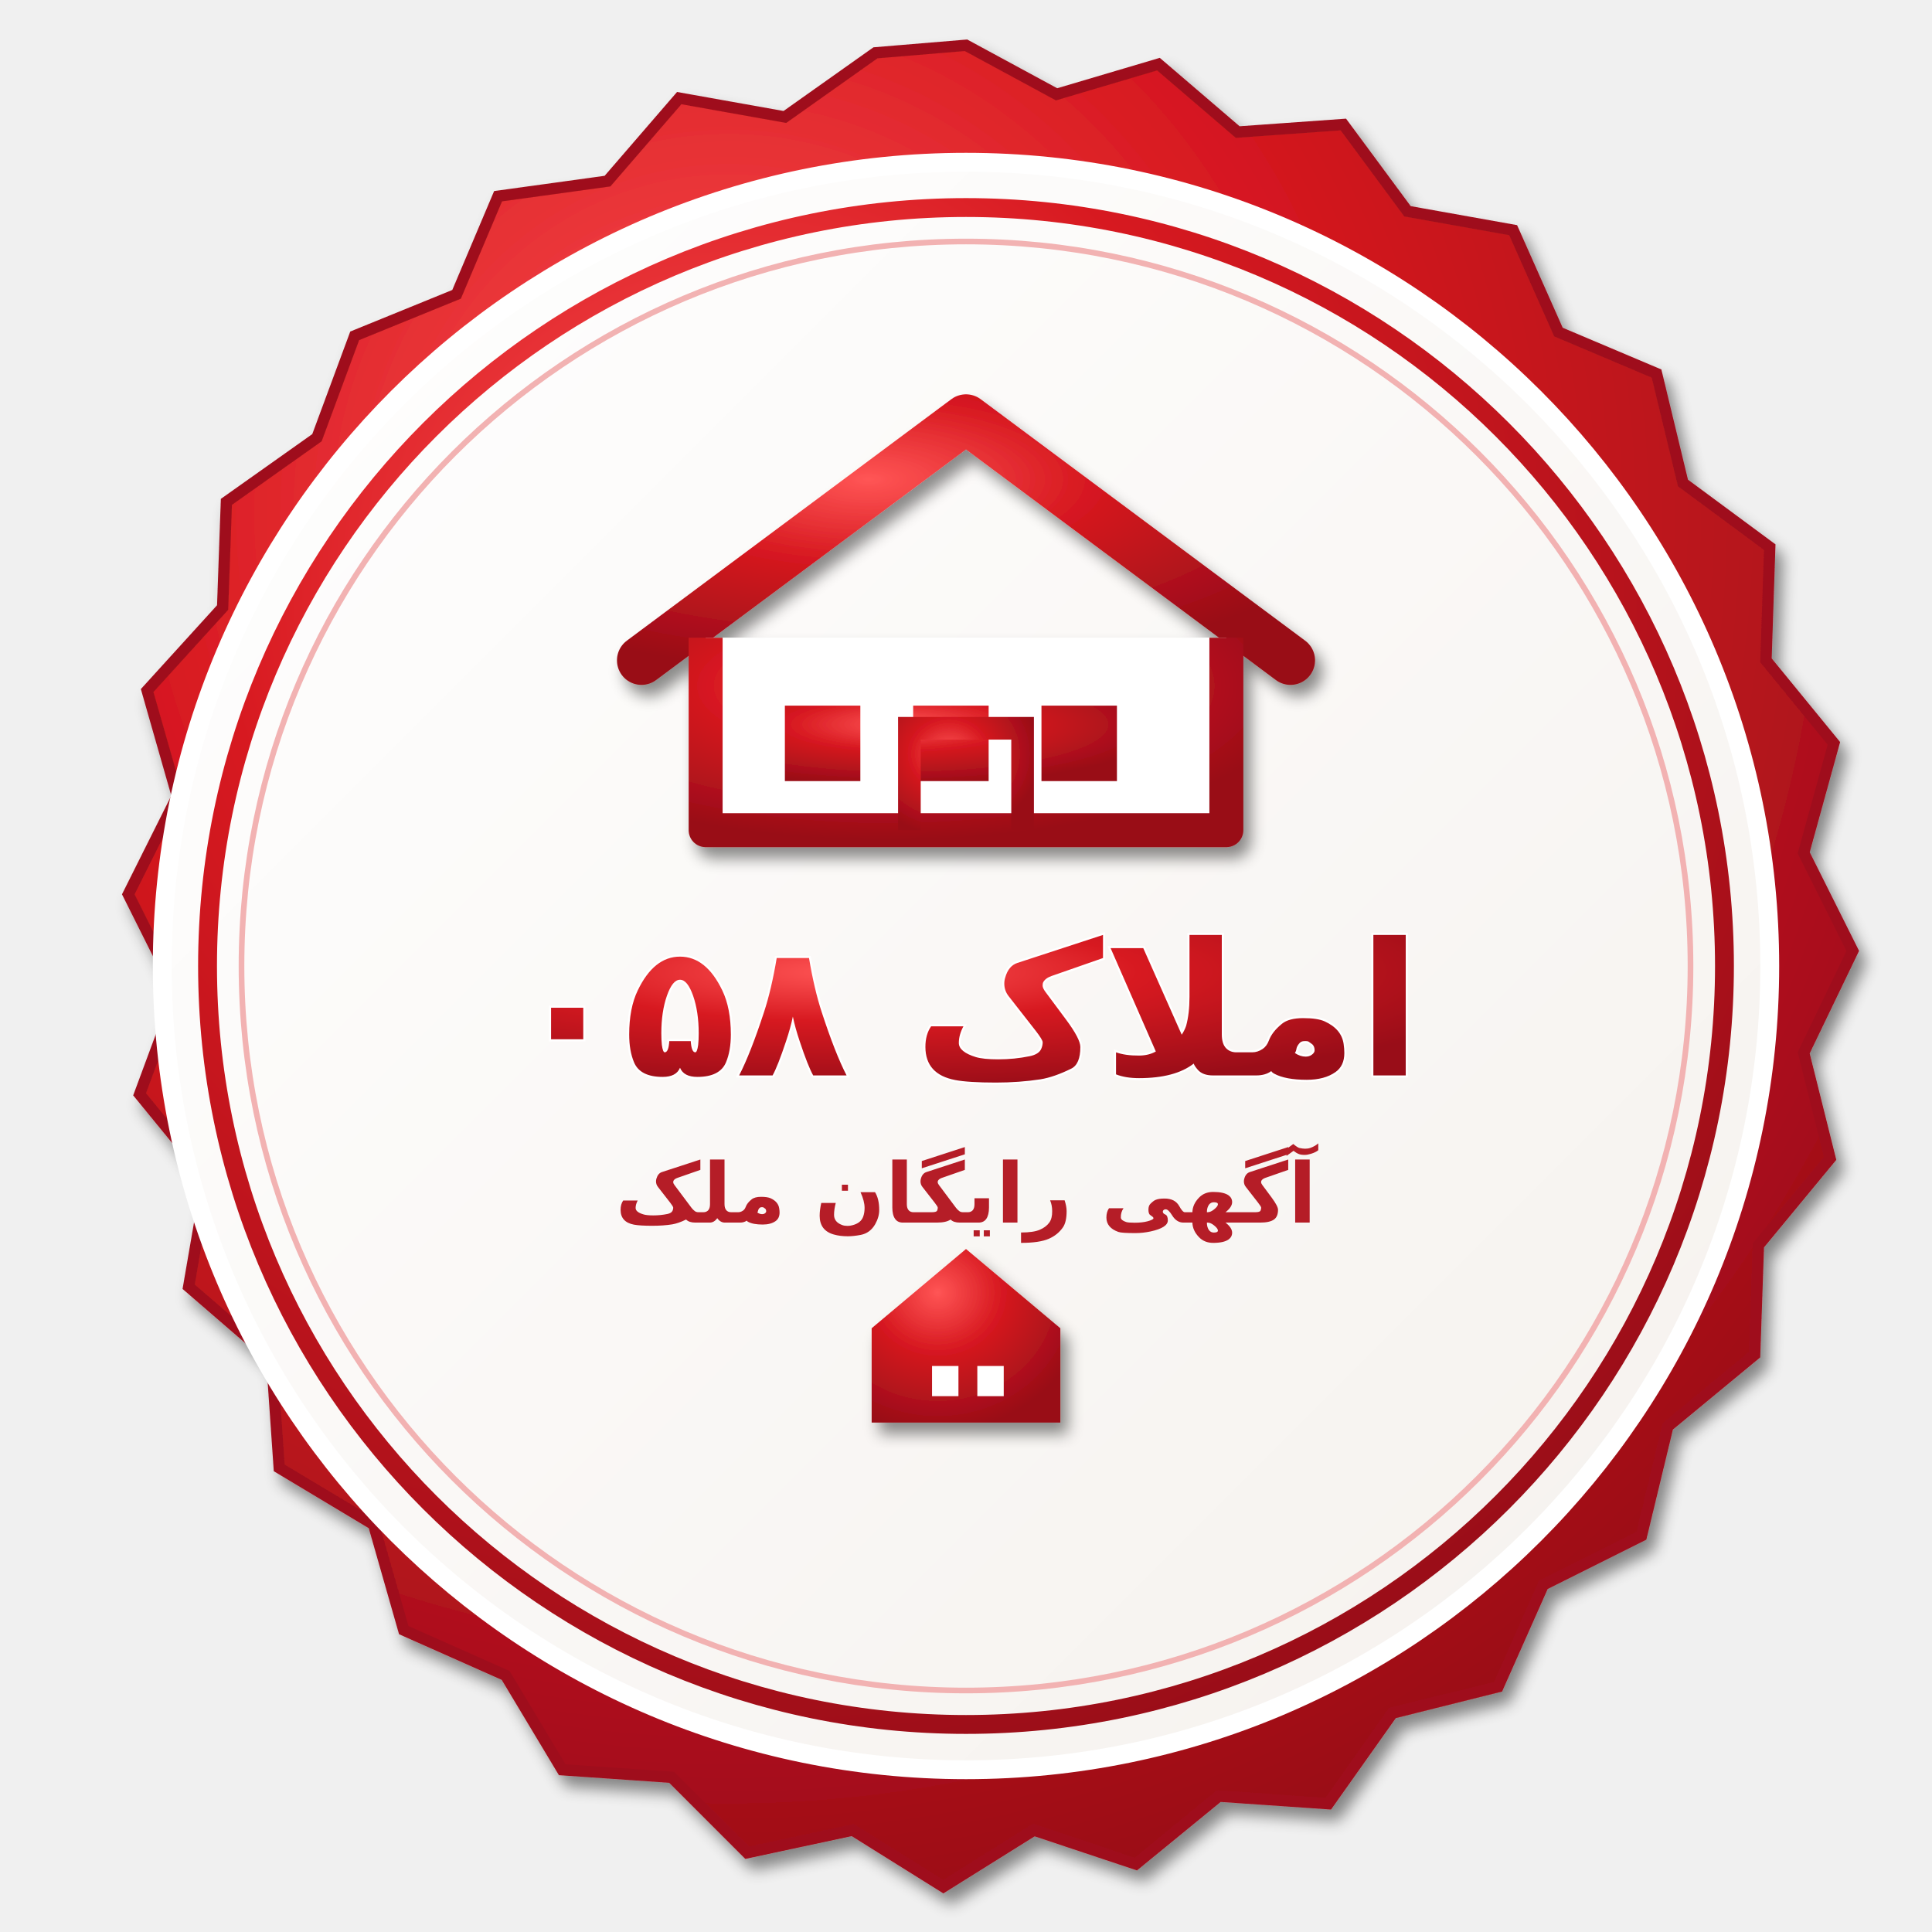
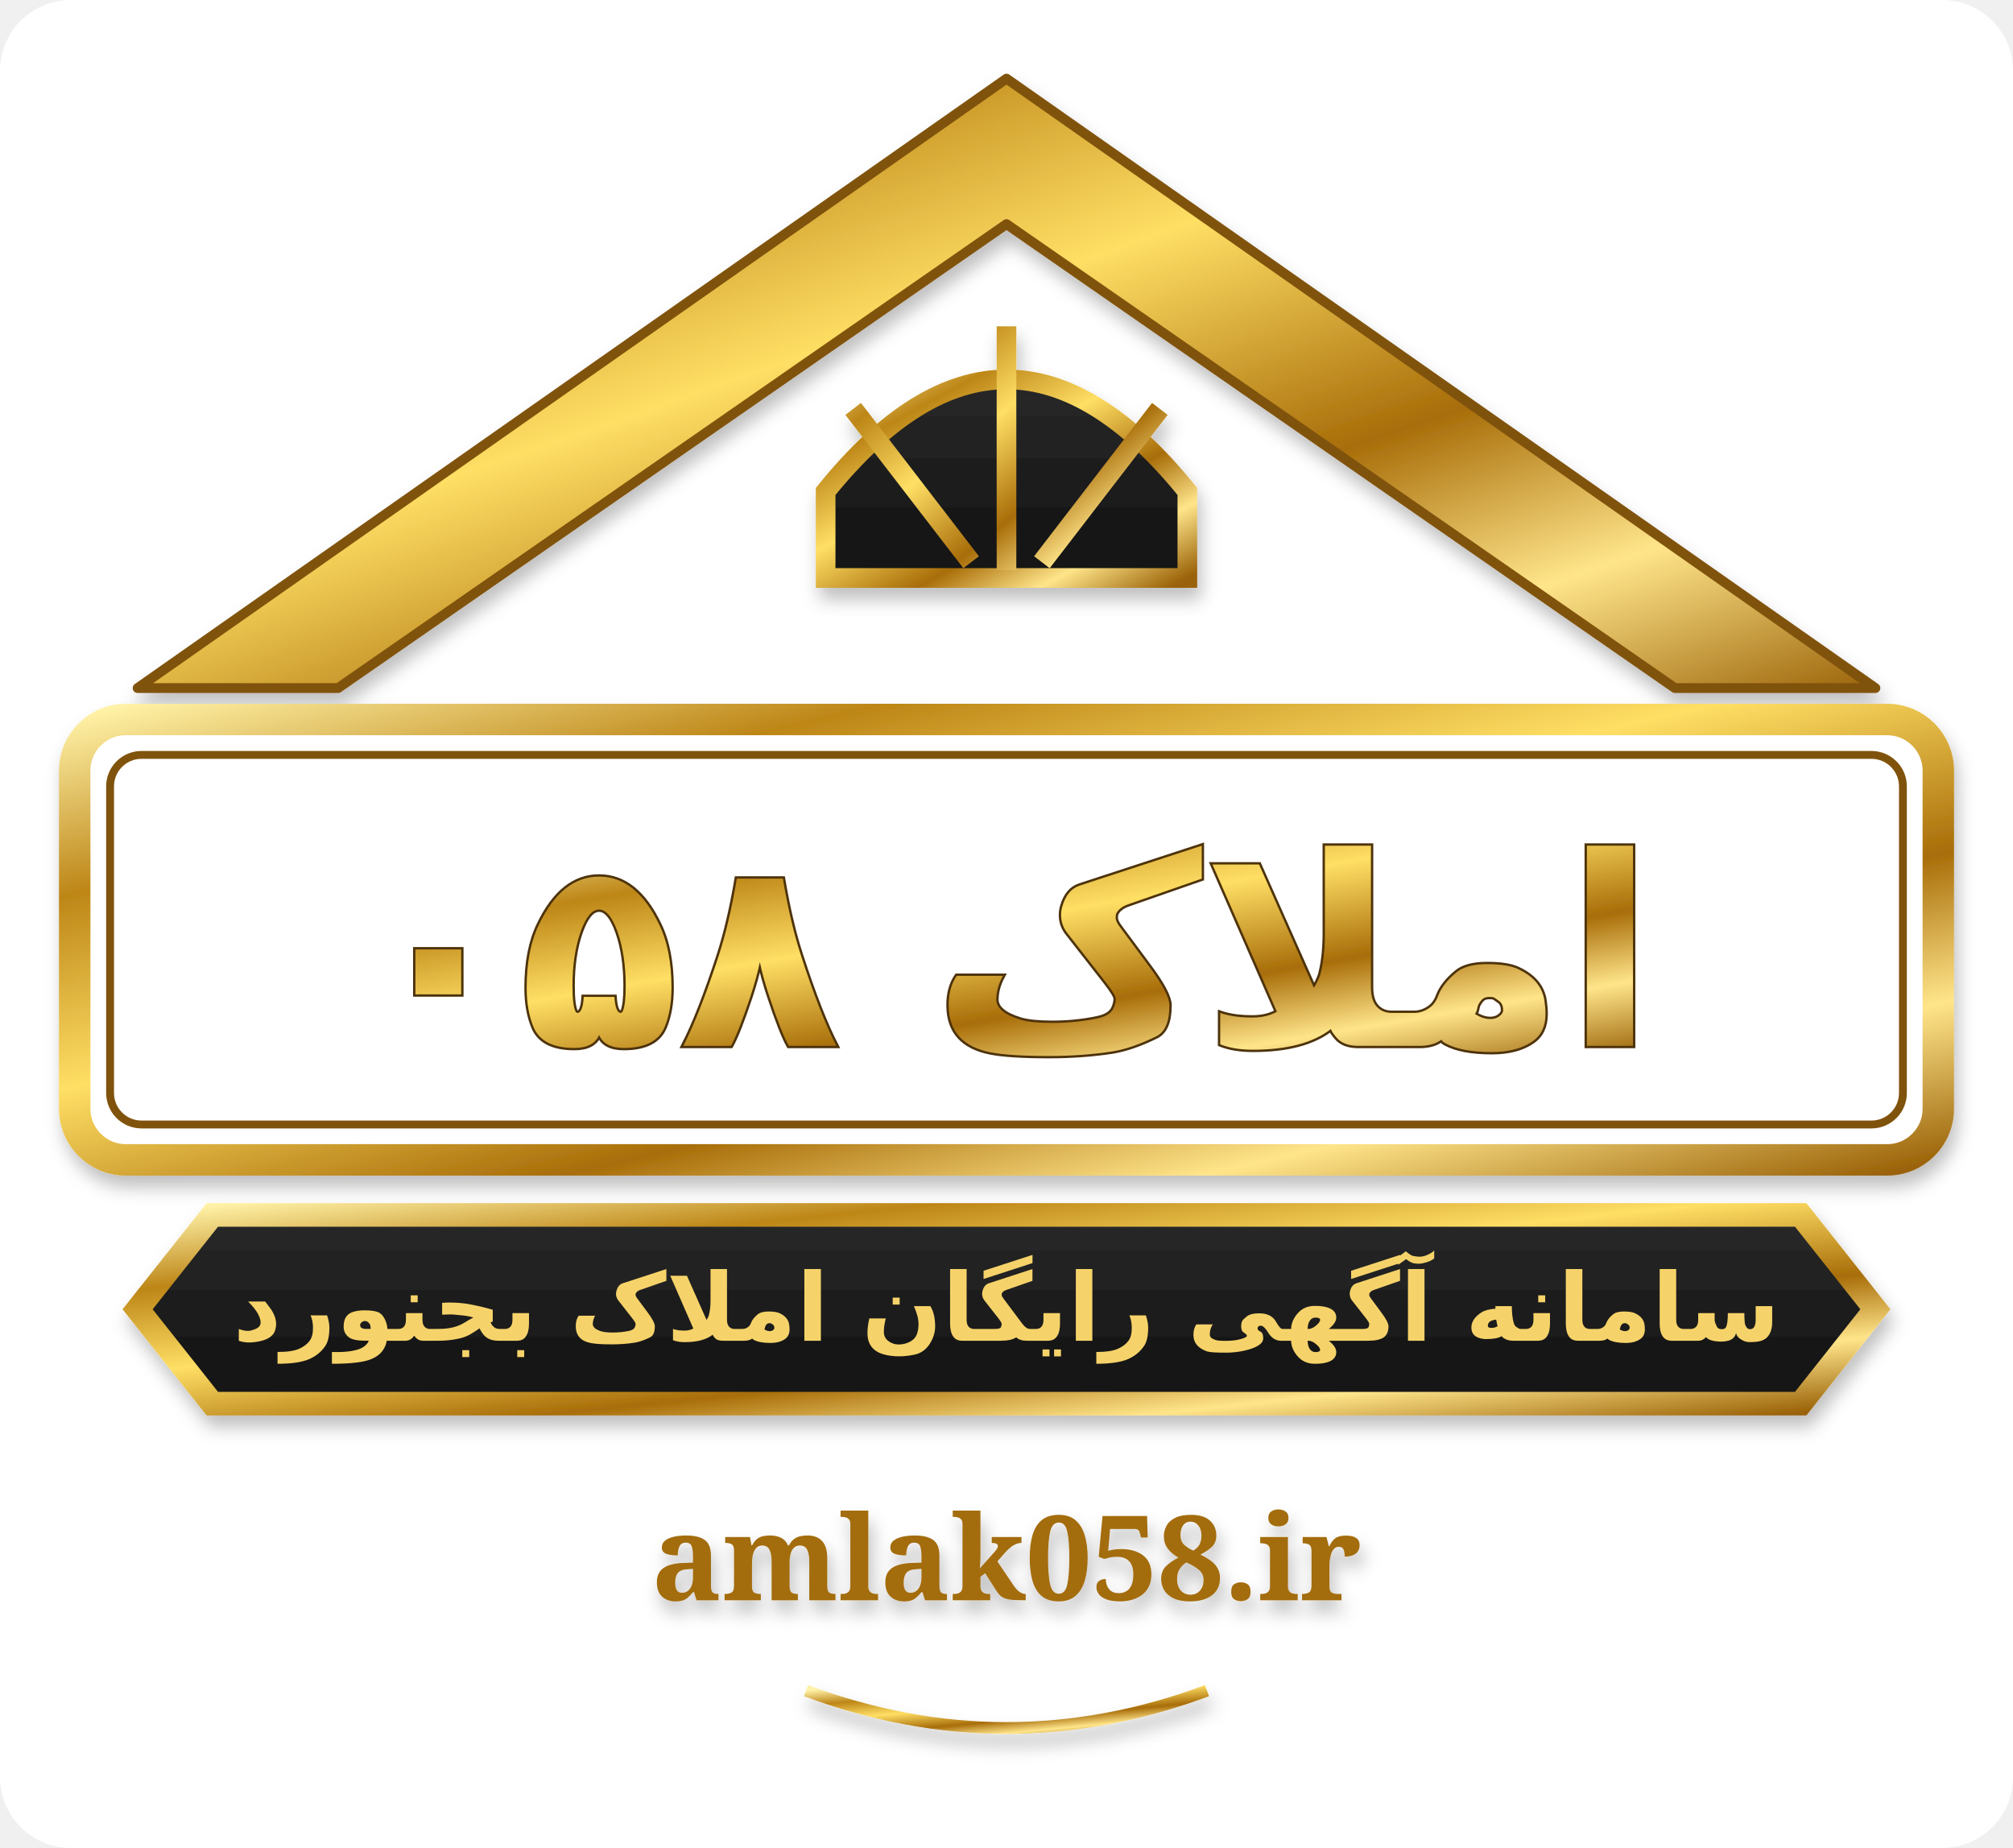
- <svg xmlns="http://www.w3.org/2000/svg" viewBox="0 0 512 512" role="img" aria-labelledby="title desc">
+ <svg xmlns="http://www.w3.org/2000/svg" viewBox="0 0 512 470" role="img" aria-labelledby="title desc">
  <defs>
-     <radialGradient id="red" cx="35%" cy="25%" r="80%">
-       <stop offset="0" stop-color="#ff5555" />
-       <stop offset=".42" stop-color="#d71920" />
-       <stop offset="1" stop-color="#990d18" />
-     </radialGradient>
-     <linearGradient id="paper" x1="0" y1="0" x2="1" y2="1">
-       <stop stop-color="#fff" />
-       <stop offset="1" stop-color="#f5f1ed" />
+     <linearGradient id="gold" x1="0" y1="0" x2="1" y2="1">
+       <stop offset="0" stop-color="#fff1a6" />
+       <stop offset=".2" stop-color="#bd8617" />
+       <stop offset=".42" stop-color="#ffdf65" />
+       <stop offset=".65" stop-color="#a86d09" />
+       <stop offset=".82" stop-color="#ffe58a" />
+       <stop offset="1" stop-color="#9a6208" />
    </linearGradient>
-     <filter id="emboss" x="-15%" y="-15%" width="130%" height="130%">
-       <feGaussianBlur in="SourceAlpha" stdDeviation="2" result="blur" />
-       <feOffset dy="3" dx="2" result="off" />
+     <linearGradient id="dark" x1="0" y1="0" x2="0" y2="1">
+       <stop stop-color="#292929" />
+       <stop offset="1" stop-color="#111" />
+     </linearGradient>
+     <filter id="shadow" x="-15%" y="-15%" width="130%" height="135%">
+       <feGaussianBlur in="SourceAlpha" stdDeviation="2.2" result="blur" />
+       <feOffset dy="3" dx="1" result="off" />
      <feComponentTransfer>
-         <feFuncA type="linear" slope=".45" />
+         <feFuncA type="linear" slope=".25" />
      </feComponentTransfer>
      <feMerge>
        <feMergeNode />
        <feMergeNode in="SourceGraphic" />
      </feMerge>
    </filter>
  </defs>
-   <path d="M256 12 280 25 307 17 328 35 356 33 373 56 401 61 413 88 439 99 446 128 469 145 468 175 486 197 478 226 491 252 478 279 485 307 466 330 465 359 442 378 435 407 409 420 397 447 369 454 352 478 323 476 301 494 274 485 250 500 226 485 198 491 178 471 149 469 134 444 107 432 99 404 74 389 72 360 50 341 55 312 37 290 47 263 34 237 47 211 39 183 59 161 60 133 84 116 94 89 121 78 132 52 161 48 180 26 208 31 232 14Z" fill="url(#red)" stroke="#9f111b" stroke-width="3" filter="url(#emboss)" />
-   <circle cx="256" cy="256" r="213" fill="url(#paper)" stroke="#fff" stroke-width="5" />
-   <circle cx="256" cy="256" r="201" fill="none" stroke="url(#red)" stroke-width="5" />
-   <circle cx="256" cy="256" r="192" fill="none" stroke="#f2b2b2" stroke-width="1.5" />
-   <g filter="url(#emboss)">
-     <path d="M170 175 256 111 342 175" fill="none" stroke="url(#red)" stroke-width="13" stroke-linecap="round" stroke-linejoin="round" />
-     <path d="M187 169V220H325V169" fill="#fff" stroke="url(#red)" stroke-width="9" stroke-linejoin="round" />
-     <path d="M208 187h20v20h-20zM242 187h20v20h-20zM276 187h20v20h-20z" fill="url(#red)" />
-     <path d="M241 220v-27h30v27" fill="none" stroke="url(#red)" stroke-width="6" />
-   </g>
-   <text x="256" y="285" text-anchor="middle" font-family="Tahoma,Arial,sans-serif" font-size="49" font-weight="900" fill="url(#red)" stroke="#fff" stroke-width="1.1" paint-order="stroke">املاک ۰۵۸</text>
-   <text x="256" y="324" text-anchor="middle" font-family="Tahoma,Arial,sans-serif" font-size="22" font-weight="700" fill="#b51d27">آگهی رایگان ملک</text>
-   <path d="M112 355H203M309 355H400" stroke="url(#red)" stroke-width="4" stroke-linecap="round" />
-   <g transform="translate(256 355)" fill="url(#red)" filter="url(#emboss)">
-     <path d="M-25 -3 0 -24 25 -3V22H-25Z" />
-     <path d="M-9 7h7v8h-7zM3 7h7v8H3z" fill="#fff" />
+   <rect width="512" height="470" rx="18" fill="#fff" />
+   <g filter="url(#shadow)">
+     <path d="M35 175 256 20 477 175H426L256 57 86 175Z" fill="url(#gold)" stroke="#80530a" stroke-width="2.5" stroke-linejoin="round" />
+     <path d="M210 125Q256 68 302 125V147H210Z" fill="url(#dark)" stroke="url(#gold)" stroke-width="5" />
+     <path d="M256 83V145M217 104 247 143M295 104 265 143" stroke="url(#gold)" stroke-width="5" />
+     <rect x="19" y="183" width="474" height="112" rx="13" fill="#fff" stroke="url(#gold)" stroke-width="8" />
+     <rect x="28" y="192" width="456" height="94" rx="8" fill="none" stroke="#80530a" stroke-width="2" />
+     <text x="256" y="266" text-anchor="middle" direction="rtl" font-family="Tahoma,Arial,sans-serif" font-size="67" font-weight="900" fill="url(#gold)" stroke="#4d3307" stroke-width="1.2" paint-order="stroke">املاک ۰۵۸</text>
+     <path d="M54 309H458L477 333 458 357H54L35 333Z" fill="url(#dark)" stroke="url(#gold)" stroke-width="6" />
+     <text x="256" y="341" text-anchor="middle" direction="rtl" font-family="Tahoma,Arial,sans-serif" font-size="24" font-weight="800" fill="#f6d36a">سامانه آگهی رایگان املاک بجنورد</text>
+     <path d="M72 395H146M366 395H440" stroke="url(#gold)" stroke-width="4" stroke-linecap="round" />
+     <text x="256" y="407" text-anchor="middle" font-family="Georgia,serif" font-size="30" font-weight="bold" fill="#a36c0b">amlak058.ir</text>
+     <path d="M205 430Q256 449 307 430" fill="none" stroke="url(#gold)" stroke-width="3" />
  </g>
</svg>
